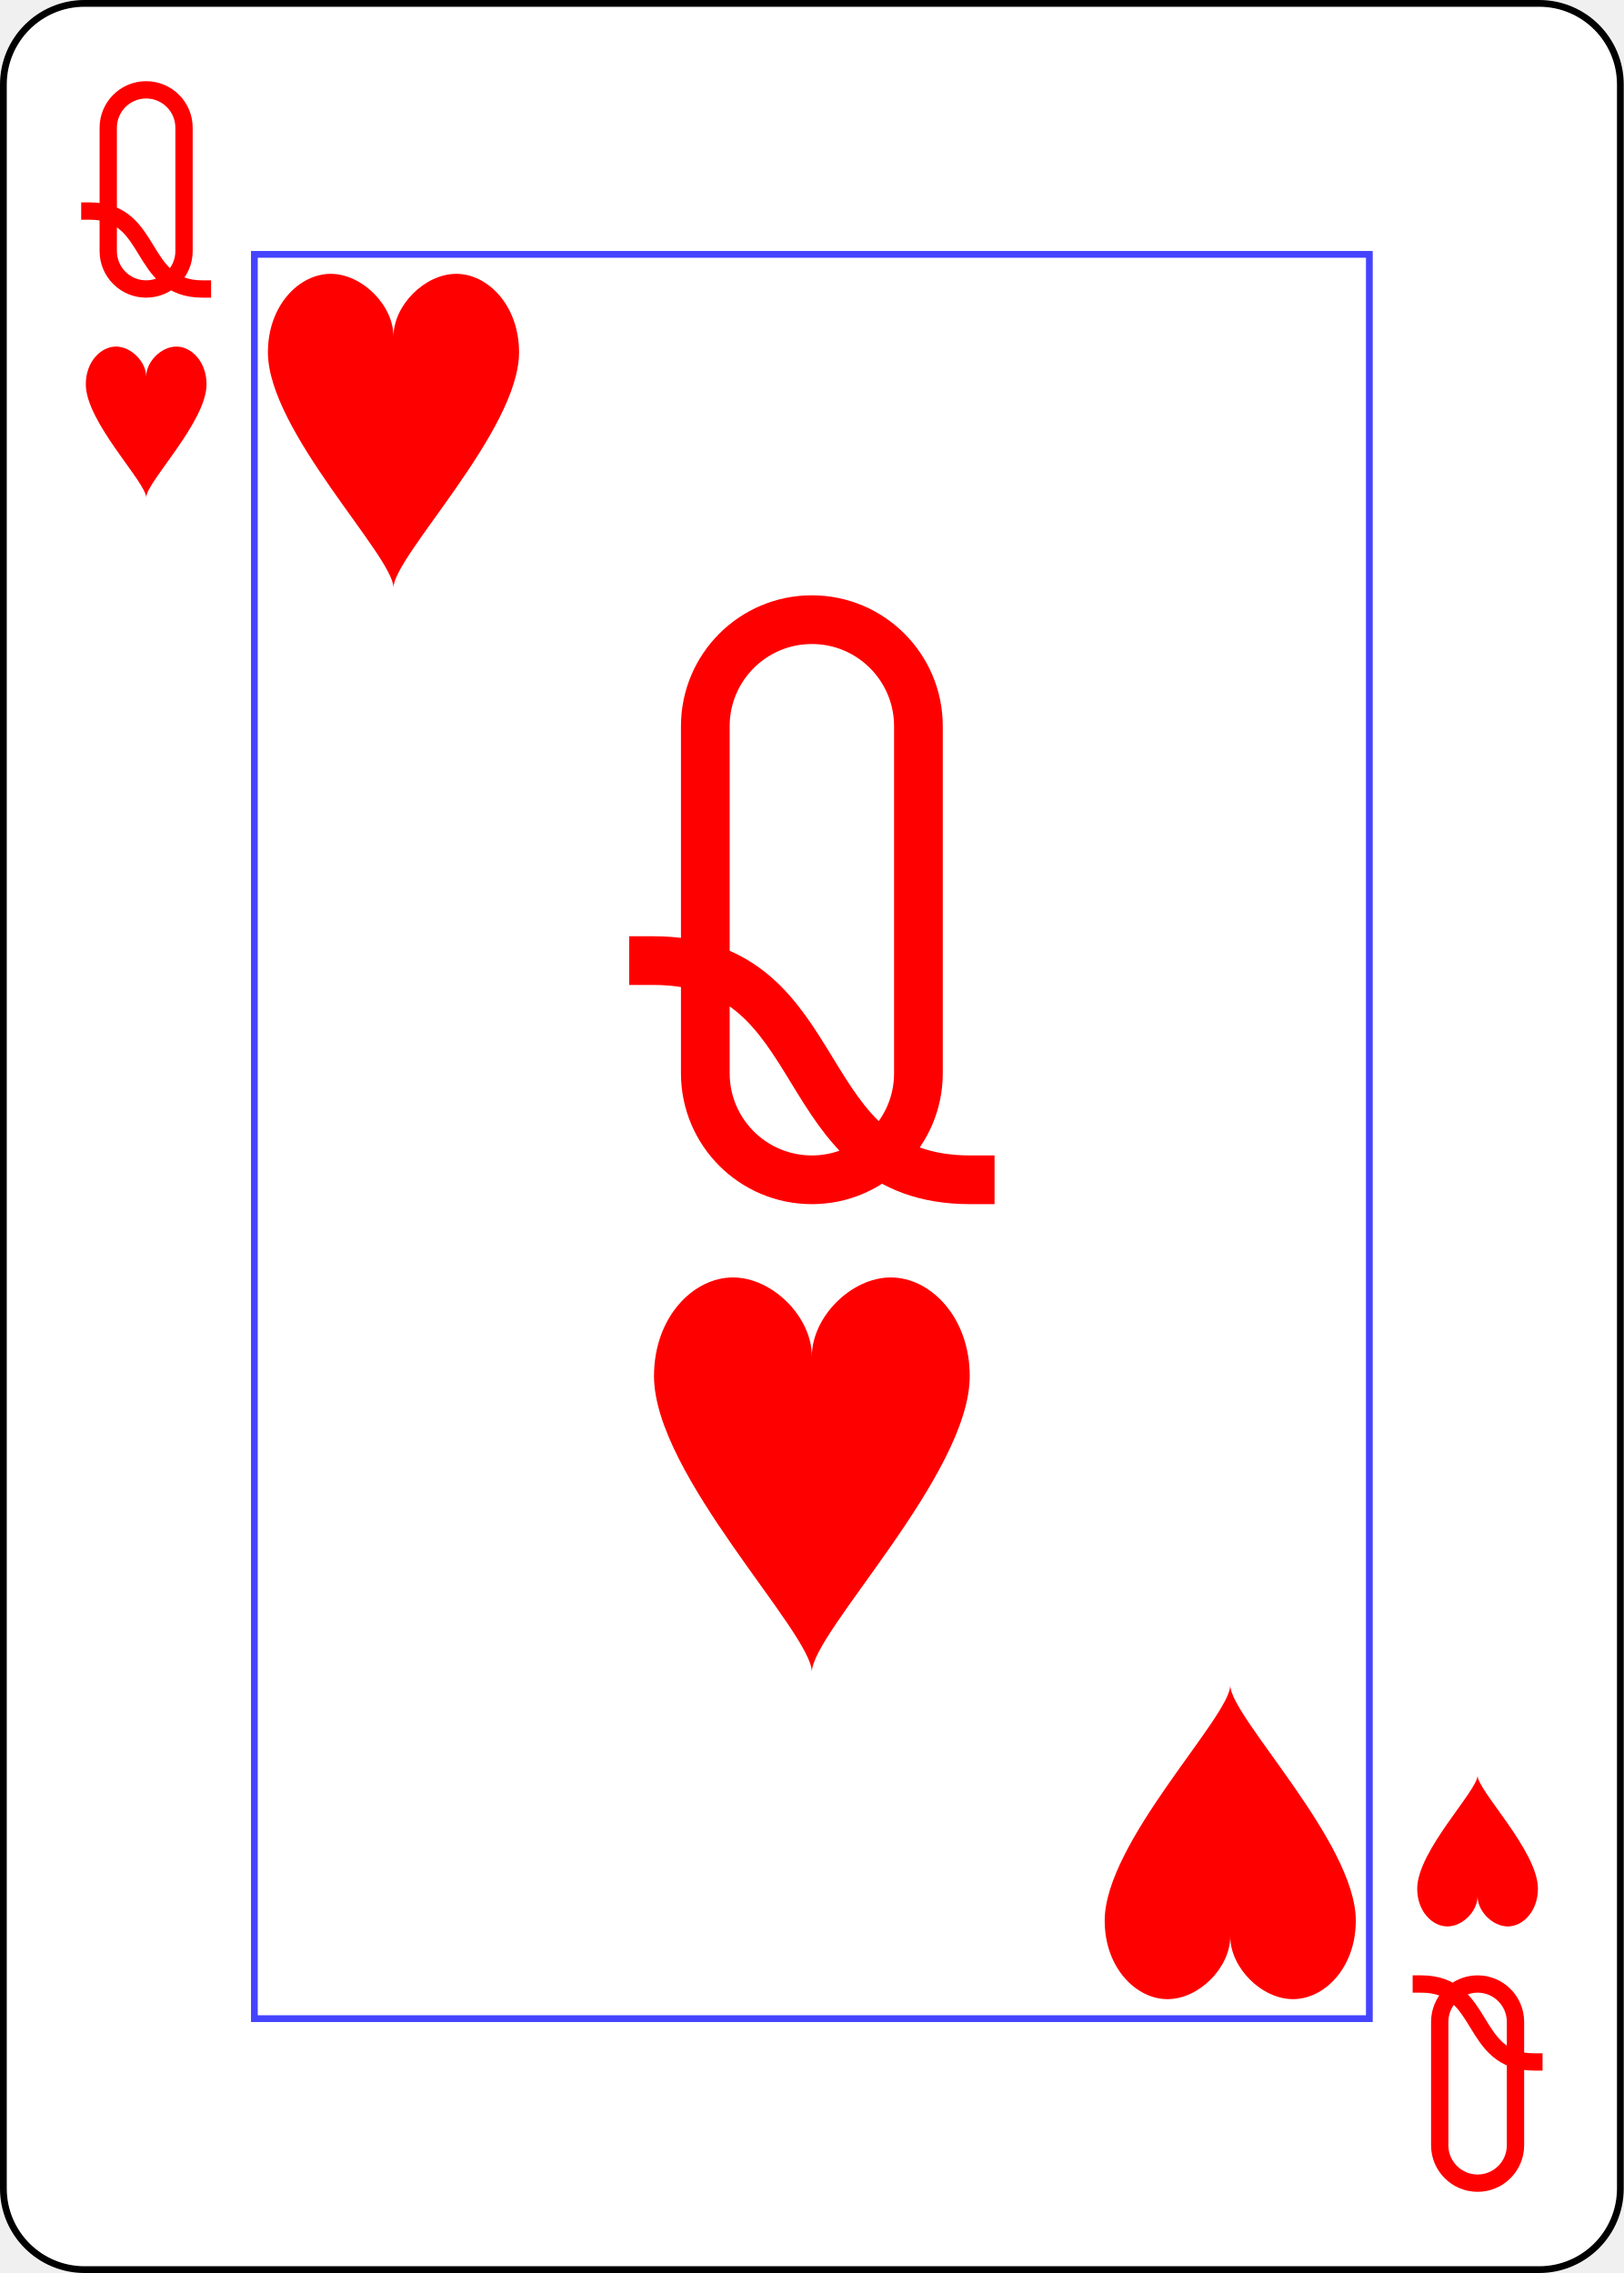
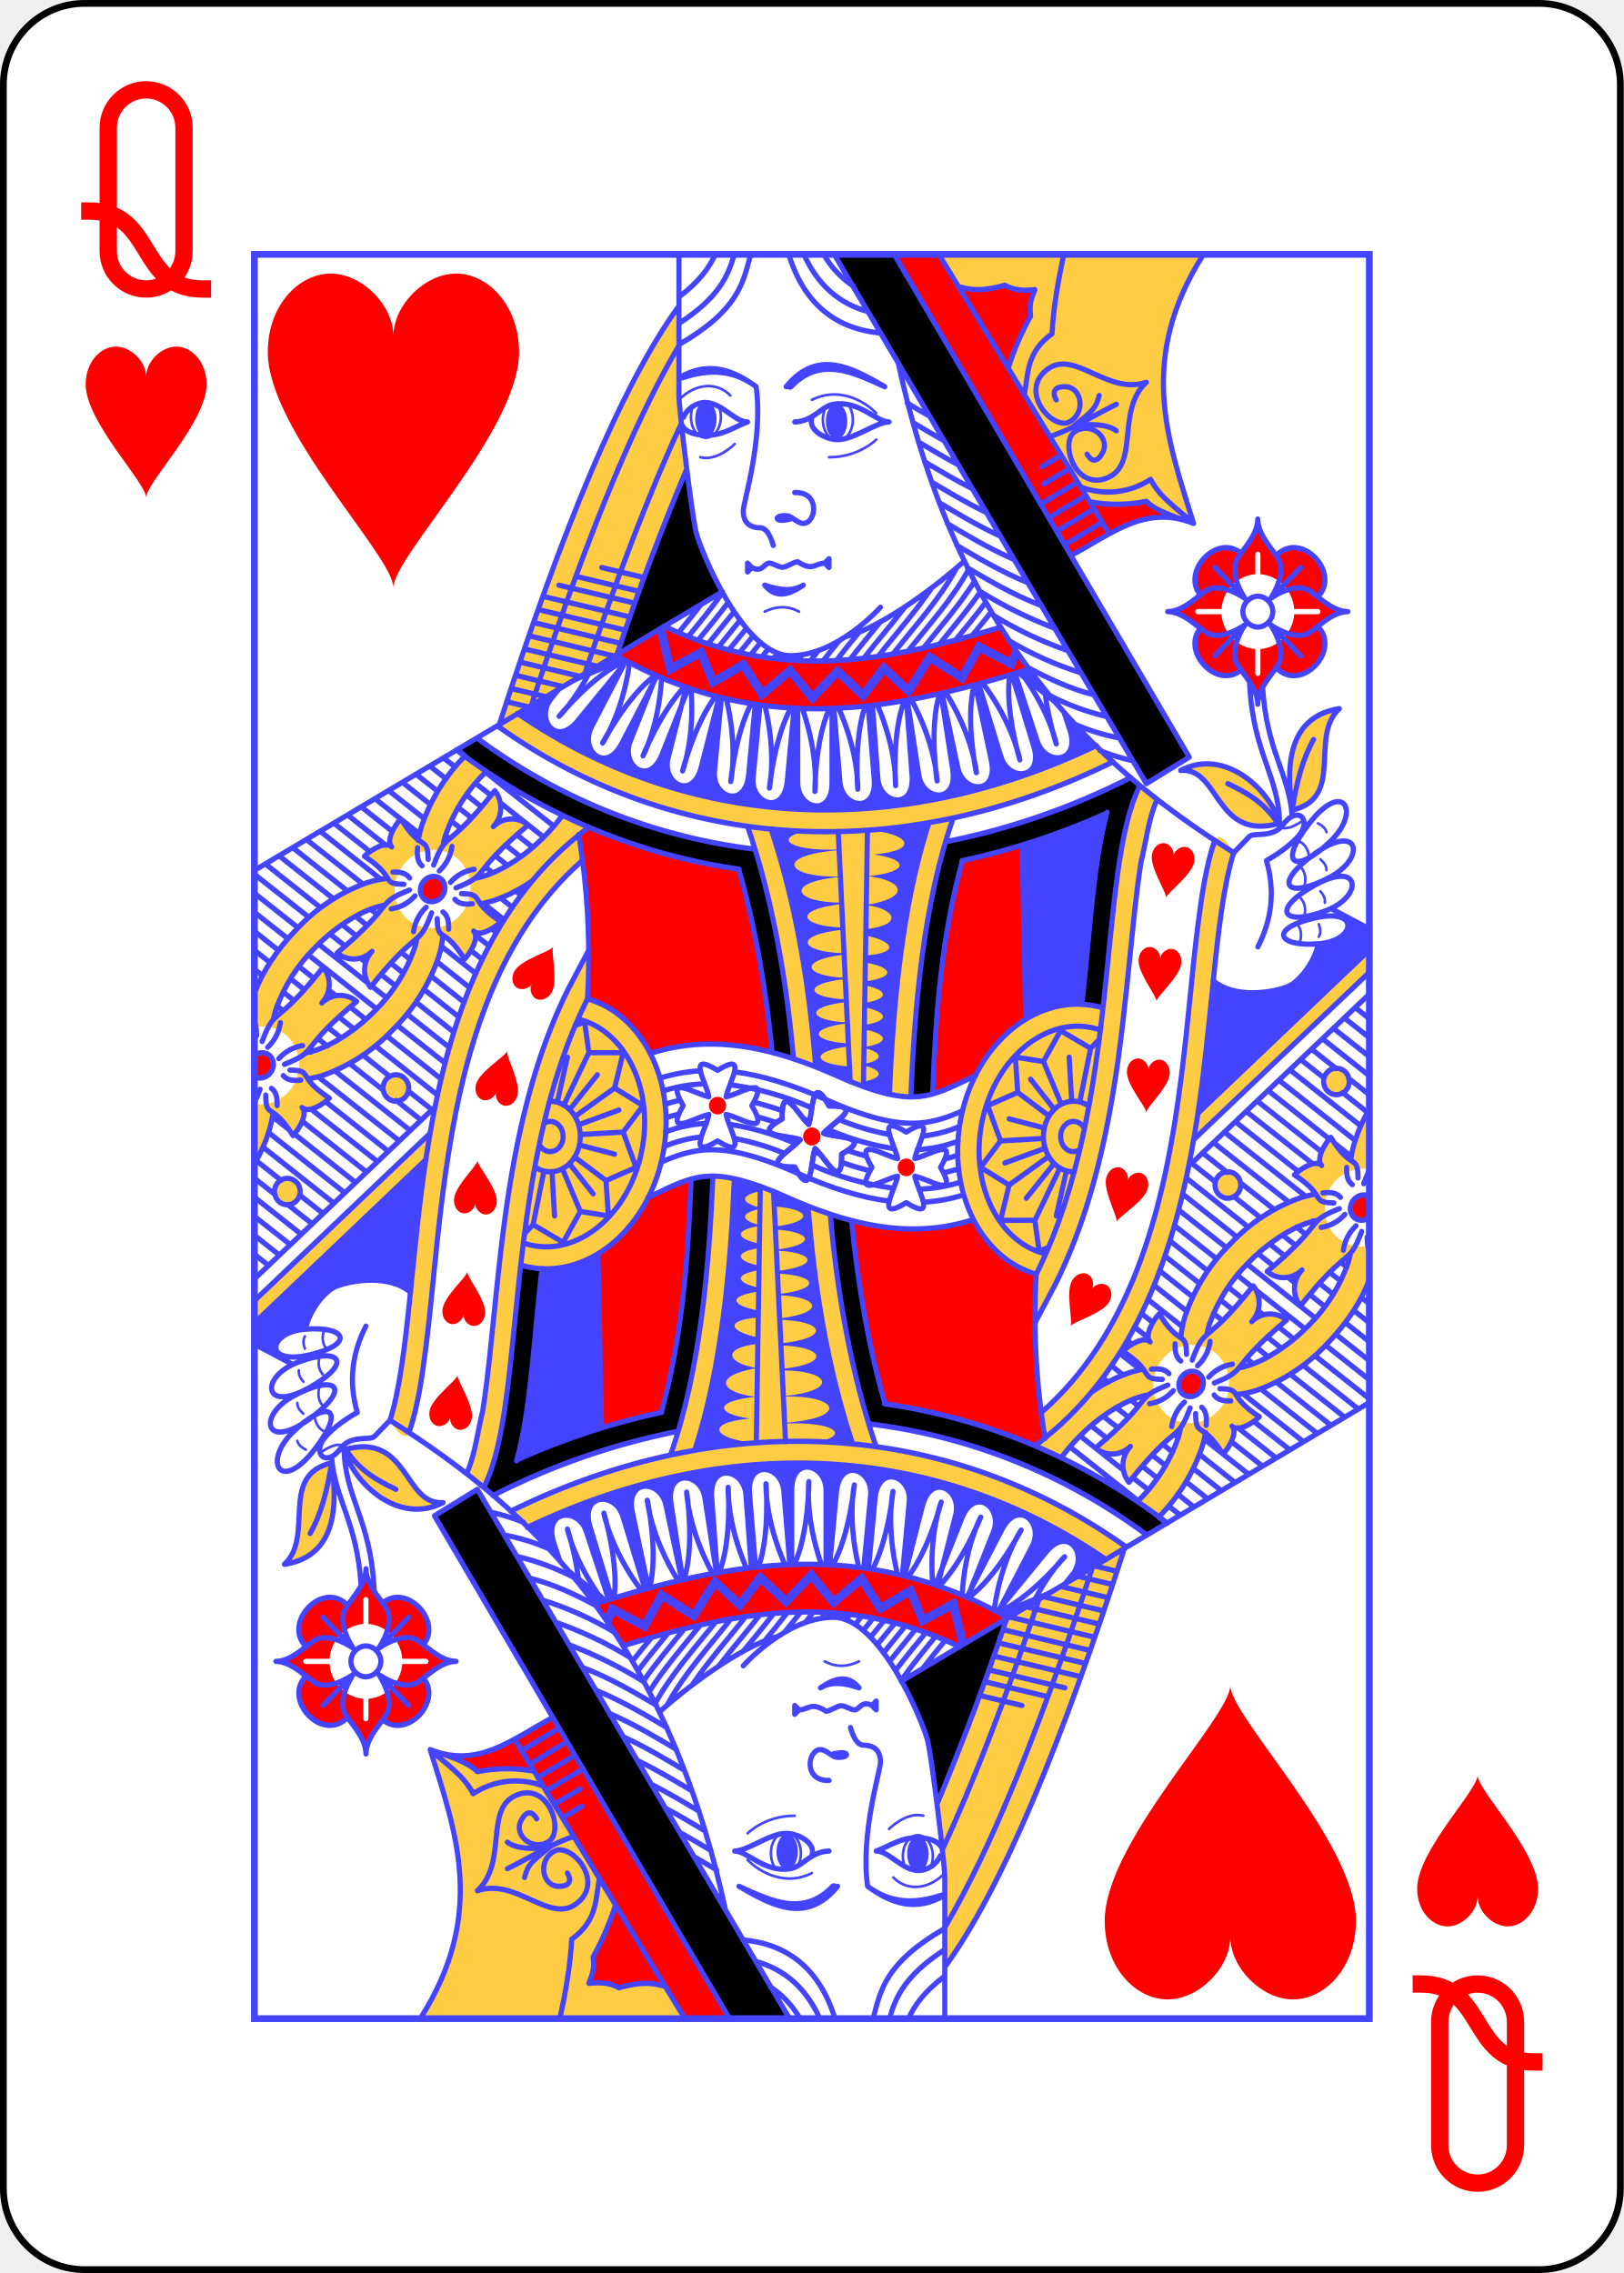
<svg xmlns="http://www.w3.org/2000/svg" xmlns:xlink="http://www.w3.org/1999/xlink" width="240" height="336" class="card" preserveAspectRatio="none" viewBox="-120 -168 240 336">
  <defs>
-     <path id="c" d="M-82.4-130.4H82.4v260.8H-82.4z" />
+     <path id="i" d="M-82.4-130.4H82.4v260.8H-82.4z" />
  </defs>
-   <symbol id="a" preserveAspectRatio="xMinYMid" viewBox="-500 -500 1000 1000">
+   <symbol id="h" preserveAspectRatio="xMinYMid" viewBox="-500 -500 1000 1000">
    <path fill="none" stroke="red" stroke-linecap="square" stroke-miterlimit="1.5" stroke-width="80" d="M-260 100c300 0 220 360 520 360M-175 0v-285a175 175 0 0 1 350 0v570a175 175 0 0 1-350 0Z" />
  </symbol>
-   <symbol id="b" preserveAspectRatio="xMinYMid" viewBox="-600 -600 1200 1200">
+   <symbol id="a" preserveAspectRatio="xMinYMid" viewBox="-600 -600 1200 1200">
    <path fill="red" d="M0-300c0-100 100-200 200-200s200 100 200 250C400 0 0 400 0 500 0 400-400 0-400-250c0-150 100-250 200-250S0-400 0-300" />
  </symbol>
+   <symbol id="b" preserveAspectRatio="none" viewBox="0 0 1300 2000">
+     <path fill="#FC4" d="m798.1 0 198 317c30.5-16.1 60.7-26.9 98.9-12-29.8-93.7-66.3-185.7 11.7-305ZM495 59c-67 89-137.2 256.3-209.2 473.6l15.6-9-18 10.9a666 666 0 0 0 291.5 113.7c29.4 82.5 45.9 177.7 53.1 263.5a545 545 0 0 1 51.5 19.5c42.5 18.4 67.7 23.5 85.8 23.8 4.5-101.7 14.7-219.6 49.4-315.8h-2.1a819 819 0 0 0 188.6-64l-19.5-18.5C751 664.3 506.4 653.8 307 520.4l116.4-67.3A2623 2623 0 0 1 504 243.9c-4.6-36.9-9-75.9-9-83.9Zm770 456c-52.3 8-64.7 51.6-55 115 62-13.8 19.4-83.2 55-115M245.5 568.7a207 207 0 0 0-50.7 79.8q-2.5 8-3.9 15.5a95 95 0 0 1-20.2-24.1c-7 7-17.6 24.7-10.6 31.8-7-7.1-24.7 3.5-31.8 10.6 19 12 23.7 19.8 27 24.9q-12 1.3-24.5 5.2A208 208 0 0 0 49.3 765c-23 23-39.8 48.2-49.3 72.6v38.6a43 43 0 0 1 39.7 11.5 44.7 44.7 0 0 1-.9 62.7A46 46 0 0 1 0 963.2v67.8q11.1-18.5 16.8-36.6 3.2-10 5-20.7c5.1 2.8 12.5 8.4 23.2 25.3 7-7.1 17.7-24.8 10.6-31.9 7 7.1 24.7-3.5 31.8-10.6a78 78 0 0 1-24.8-21.8 114 114 0 0 0 18.2-4.3 208 208 0 0 0 81.6-52.4 208 208 0 0 0 52.4-81.6 112 112 0 0 0 5-24.5c4.8 3 12.7 7.3 25.2 27 7-7 17.7-24.7 10.6-31.8 7 7.1 24.7-3.5 31.8-10.6a87 87 0 0 1-24-20.3q7.7-1.2 15.4-3.7 22.6-7.3 45.4-22.5C168.8 891.2 199.8 1192.7 158 1322.2c0 0 17.1 27.8 22.3 13.2 10-28.3 15.2-62 20-99.7 7.4-57.2 12.3-123.8 22.3-192.2 19.1-132.1 56.7-268.7 159.9-356.4l-3.8-29.2 11-8.6-30.4-13.6a220 220 0 0 1-20.1 23.1c-23 23-48.8 38.8-70.3 45.6-3.5 1-6.8 2-9.8 2 9.7-9.2 12.9-21 60.1-59.5a30.5 30.5 0 0 0-40.6 1.8 30.5 30.5 0 0 0 1.7-40.7c-39.7 48.8-51 50.6-59.9 61.5q.4-4.8 2.5-11.2a184 184 0 0 1 47.5-72.1zm866 8.8a67 67 0 0 0-31.5 7.5c46-3.6 39.7 80.6 115 60-8.1-29.8-43.3-67-83.6-67.5m-79.6 25.9c-25.5 50-30.1 144.1-42.5 250.3h-2a108 108 0 0 0-10.5-2.3c-70.3-11.5-139.2 48-154 132.8-14.1 80.1 25.1 154.1 88.8 171.6l.2-.3-2 56 24.3-44.6c54.8-107.1 71.6-230.6 83-336.7 5.8-53 10.1-101.8 16.6-141.4 5.9-22.7 8.5-47.9 17.9-69zm-822 71.8c10.7 0 21.4 4 29.8 12.4a44.7 44.7 0 0 1-.9 62.7 44.7 44.7 0 0 1-62.8 1 44.7 44.7 0 0 1 1-62.8 46 46 0 0 1 32.9-13.3M151.6 738c-7.2 8.6-16.3 22.2-55.1 53.9a30.5 30.5 0 0 0 40.7-1.8 30.5 30.5 0 0 0-1.8 40.7c31.7-39 45.3-48 54-55.1q-.9 5.3-2.7 10.9a184 184 0 0 1-45.5 70.2c-23 23-48.8 38.8-70.3 45.5q-5.1 1.8-9.9 2.2c8.4-8.8 13.9-21.4 58.2-57.6a30.5 30.5 0 0 0-40.6 1.8 30.5 30.5 0 0 0 1.7-40.7c-37.6 46.2-49.7 50.3-58.2 59.5q1-5.1 2.8-11.2a184 184 0 0 1 45.6-70.2c23-23 48.7-38.8 70.2-45.6q5.7-1.8 10.9-2.5M1300 788.5l-199 184.3-5 30 204-189ZM165 930a15 15 0 0 0-15 15 15 15 0 0 0 15 15 15 15 0 0 0 15-15 15 15 0 0 0-15-15M38.4 1047.4a15 15 0 0 0-15 15 15 15 0 0 0 15 15 15 15 0 0 0 15-15 15 15 0 0 0-15-15" />
+   </symbol>
+   <symbol id="c" preserveAspectRatio="none" viewBox="0 0 1300 2000">
+     <path fill="red" d="m746 0 206.1 341.3c15.3-7.9 29.4-16.5 44-24.3L798 0Zm129 35c-31 8.3-41.5 4.4-54 1.7l58 92c7-19.4 14.2-38.9 26-58.7-2.1-16.5 2.3-21.8 5-30-17.3 2-27.1-.8-35-5m165 245a180 180 0 0 1-66 .5l23.2 36c26.2-13.8 51.9-23.2 82.6-16.4-15.2-5.7-30.9-11.2-39.8-20.1m130 20c0 14.5-11.3 28-19.6 38.2-28.5-21.3-68.6 21-47.7 47.4-9.8 8.2-23.3 19.4-37.7 19.4 14.3 0 27.7 11 38 18.7-22.6 26 19.2 70.6 47.5 47.3 7.4 10 19.5 24 19.5 39 0-16.2 14.1-31.2 21.5-41.6 29 29.7 76.2-20.1 48.3-46.7 9.8-7.5 22.2-16.7 35.2-16.7-12.8 0-25-8.9-34.8-16.6 27.4-26.8-19.7-76.4-48.9-47.1-7.6-10.6-21.3-25.4-21.3-41.3m0 37a3 3 0 0 1 3 3v22.6a43 43 0 0 1 39.4 39.4h27.6a3 3 0 1 1 0 6h-27.6a43 43 0 0 1-39.4 39.4V475a3 3 0 1 1-6 0v-27.6a43 43 0 0 1-39.4-39.4H1100a3 3 0 1 1 0-6h27.6a43 43 0 0 1 39.4-39.4V340a3 3 0 0 1 3-3m-692.2 84.5-56.7 33c169.1 93.3 326.4 62.8 482 15.5a716 716 0 0 1-32.5-46.6l-.4-.8c-135 40-257.9 61.8-392.4-1.1m-87.2 228.1-12.5 8.1A825 825 0 0 1 388.4 844c31.3 8.7 56.6 31 73.1 61.4 15.6-4.1 31.8-7.6 49.3-9.2q9.5-.8 19.1-1 35.2-.2 73.8 9.6c-6.7-67-19.7-143.3-38.7-207.4a736 736 0 0 1-174.4-47.7m504.8 20.2-70.2 17.4c-24 84.3-30.9 172.4-34.7 263.6 13-2.4 28.4-9.2 50.6-20.2v-.6c14.3-27.1 34.6-49 58.2-63zM208.7 705a13.8 15 45 0 0-10.6 4.7 13.8 15 45 0 0-.8 20.3 13.8 15 45 0 0 20.3-.9 13.8 15 45 0 0 .9-20.3 13.8 15 45 0 0-9.8-3.8m1047 36.8 44.3 22.9v-.1zM8.7 905a13.8 15 45 0 0-8.7 3.1v24a13.8 15 45 0 0 17.6-3 13.8 15 45 0 0 .9-20.3 13.8 15 45 0 0-9.8-3.8M540 955a10 10 0 0 0-10 10 10 10 0 0 0 10 10 10 10 0 0 0 10-10 10 10 0 0 0-10-10m110 35a10 10 0 0 0-10 10 10 10 0 0 0 10 10 10 10 0 0 0 10-10 10 10 0 0 0-10-10" />
+   </symbol>
+   <symbol id="d" preserveAspectRatio="none" viewBox="0 0 1300 2000">
+     <path fill="#44F" d="M526.4 166.7a12.5 20 0 0 0-12.5 20 12.5 20 0 0 0 12.5 20.1 12.5 20 0 0 0 12.5-20 12.5 20 0 0 0-12.5-20.1m152.4 2.5a12.5 20 0 0 0-12.5 20 12.5 20 0 0 0 12.5 20.1 12.5 20 0 0 0 12.5-20 12.5 20 0 0 0-12.5-20.1M478.6 423.9l-9.7 2.5 1.2 4.8 11.6 46.2 36.5-19 14.4 33.7 35.8-20.4L591 506l33-27.2 26.4 31.5 29.8-30.6 30.5 27.6 24-31 29.2 26.3 25.2-39 37.7 23.4 20.2-35.4 38.2 19.3 6.6-15.5-6.7-10-5 11.8-37-18.8-19.9 34.6-37.2-23-24.1 37.4-28.6-25.8-24 31-29.5-26.8-28.8 29.6-25.7-30.6-32 26.4-21.7-32.9-34.2 19.6-14.2-33.4-34.9 18.1-8.4-33.8zm-57.3 30.4-114.5 66.3c199.5 133.2 444.2 143.7 674.1 36a684 684 0 0 1-77.5-86.3l-16.3 4.8 57 44.1 6.7 20c12.7 37.8-28.4 41.1-38 12.7L887 475.2l-3.9 1.1 25.5 81.3c12 38.1-29.2 40.6-38.2 12L845 488.3l31.4-10.1-35.9 9.8 18.7 85.5c8.6 39-32.6 37.9-39 8.6l-18.2-83 33.5-9.9q-17.4 4.5-35 8.4l13.7 86.2c6.2 39.5-34.9 35.9-39.5 6.2l-13.3-84 21.4-4.7q-11.3 2.3-22.5 4.2l6.5 85.2c3 39.9-37.6 33-39.9 3l-6.2-82.5-5.1.5 7 82.9c3.4 39.8-37.3 33.3-39.8 3.4l-7.1-83.4-2.2.1v84c0 40-40 30-40 0v-84.1l-4.2-.2-8 82.5c-3.8 39.8-42.7 26-39.8-3.9l8-82.3-5.5-.7-7.7 79.5c-4 39.8-42.7 26-39.8-3.9l8-83.2-2.6-.6-20.8 79c-10.1 38.8-46.3 19-38.7-10l15.7-59.9-22.7 56c-15.1 37-48.4 12.6-37-15.2l27.2-67-37.2 69.7c-18.8 35.3-49.4 7.7-35.3-18.8l37.8-70.9-53.9 64c-25.7 30.6-49.9-2.8-30.6-25.7l8.6-10.2 77.6-31.2.5-1 1 .4.3.2zM993.8 633q-49.5 22-98.8 36.9l4.7 196.8a119 119 0 0 1 65-16.7l1.2-10c9-79.8 12.5-152.1 28-207m-207.2 11.2q-35.6 6-71.6 8.6c47.2 3.2 63.2 22.5 7 27.5 38.8 5 44.2 19.5-7 24.7 40 4 53.5 23.4-1.5 32.6 34.8 4.9 43.1 22.5-.6 27.4v7.2c32 6.5 40.4 19.5-.5 22.6l-.1 8c30.5 5.1 37.4 16.4-.4 21.4v4.5c25.3 5.1 30.4 14.8-.4 19.8l-.1 5.1c25.8 5.1 31.2 15-.4 20v5c26.3 5 31.8 15-.4 20.1v.8c21 5 24.9 13.5-.4 18.4v1.5c21.5 5.1 25.4 13.6-.4 18.6v5.3q17.6 6.1 30.7 8.8c4-97.4 14-212.7 46.1-308m-184.5 7.1c30 86.9 45.4 181.1 52 269.6q12.2 4.6 25.4 10.4l15 6.4-.9-17c-41-2.6-48-16.7-1-22.7l-.2-3.4c-42-2.4-49.3-16.9-1.1-22.8v-1c-44.1-2-52-17.2-1.2-23.1l-.2-3c-45-2-53-17.3-1.1-23.2v-1.3c-47.5-1.8-56.3-19.8-1.3-26.3l-.1-1.6c-51.2-1.1-61-20.5-1.3-26.7l-.1-2.4c-50-1.4-59.5-20.3-1.3-26.6l-.1-1.6c-56.1-.1-67.6-23-1.5-29.3v-.4c-63.9 1.8-77.9-24.1-1.4-29.8v-.8c-56.5 2.4-77.7-12.6-39.3-20.7q-20.3-.7-40.3-2.7m653.6 90.5 44.3 22.8zm18.6 9.7-2.2-1.2-2.9 2.4c14 7.3 1.9 26.5-28 28.9q-1 0-1.5.2c-2.9 19.4-21 42.8-34.7 48.2-18.5 7.3-62.3 13.9-86.9-7-4.8 46-9.7 97-17.4 149.5L1300 788.2v-23.3q-12.7-6.9-25.7-13.4" />
+   </symbol>
+   <symbol id="e" preserveAspectRatio="none" viewBox="0 0 1300 2000">
+     <path d="m676 0 364 600 50-30L746 0ZM504.2 244c-26.8 60.5-54 131-80.9 209.2l122.2-71A341 341 0 0 1 515 315a1026 1026 0 0 1-10.9-71M259.5 548.3l-24 13.5A723 723 0 0 0 565 697.3c19 64 32 140.4 38.5 207.4q11.6 3 24.6 7a1132 1132 0 0 0-44.4-237.5 690 690 0 0 1-324.2-125.9m762.3 44.7A822 822 0 0 1 806 665.4c-27.7 90.5-36.6 196.9-41 289.7q5 0 10-.4c5-.5 10-1.4 15.5-4 3.8-91.1 10.8-179.2 34.7-263.5A822 822 0 0 0 993.8 633c-15.4 54.9-19 127.2-28 207q-.4 5-1.5 10 6 .4 12.6 1.4l11.5 2c13.4-106.2 18-200.1 43.5-250z" />
+   </symbol>
+   <symbol id="f" preserveAspectRatio="none" viewBox="0 0 1300 2000">
+     <path fill="none" stroke="#44F" stroke-linecap="round" stroke-linejoin="round" stroke-width="6" d="M545.8 382.4 0 698.4M210 967 0 1161.5m911.9-6c99.4-194.1 70.8-455.5 120-552.1M388.5 843.9c63.5 17.8 102.7 91.8 88.7 171.9-14.9 84.8-83.8 144.3-154 132.8q-5.4-.9-10.5-2.2m597.3 65.2 24.2-44.7c54.8-107.1 71.6-230.6 83-336.7 5.8-53 10.1-101.8 16.6-141.4 5.9-22.7 8.5-47.9 17.9-69m67.8 45.3c-10 28.2-15 61.7-19.9 99.2-7.3 57.2-12.2 123.8-22.2 192.2-19.1 132.1-56.7 268.7-159.9 356.4M378.1 657.7A822 822 0 0 1 388.4 844M158 1322.2c46.1-143 3.6-495.2 220.7-664.3l11-8.6m866 92.5 44.4 22.9M750.7 123c68.4 306.5 222 452.1 391 555.1M283.4 534.6c211 146.2 474 157.4 717.8 40.6m-741.7-26.9a691 691 0 0 0 324.3 126m222-8.4a842 842 0 0 0 216-72.9m-40-36.2c-230.8 107.5-475.5 97-675-36.5M1101 972.8l199-184.3M895.2 670l4.2 196.8M825 687.4a859 859 0 0 0 168.4-53.7m-758-72A717 717 0 0 0 565.2 697m429-64.6c-15.8 55.6-19.4 128-28.3 207.8l-1.2 9.9M714.8 652.8l-4.7 290.8M680.7 654l14 284m120-298.7c-34.7 96.2-45 214-49.3 315.8M575 648.3c29.4 82.4 45.9 177.7 53.6 263.7m162.3 37.6c3.5-90 10.5-178 34.7-262.5m-39-43c-32 95.3-42 210.6-46.2 308m-86-31.1c-6.8-88.6-22.2-182.8-52-269.7m-37.5 46.5c19.2 63.6 32.2 140 38.8 206.9M676 0l364 600 50-30L746 0m206.3 341.3c48.6-25.4 87.1-58 142.7-36.3-29.7-93.6-66.3-185.7 11.6-305m-110 316.6L798 0m190.4 303.8-43.7 25.5m34.4-41L936 313.7m33.5-40.4-43.1 25.2m33.4-40.4-43.3 25.3m34-40.6-30.3 17.6m20.5-32.8-22.5 13.1M1040 145c-45 15-83.6-37.4-115-15-35 25 5.6 69.7 25 60 20-10 15-40-5-40s-10 15-10 15m105-20c-35.2 31.8-8.6 91.2-43.6 107.5-39 18-57.9-39.3-40-51.4 18.6-12.4 42.3 6.7 32.4 24-9.8 17.5-18 1.4-18 1.4m-43.4-20c26.7-8.2 51.7-24.3 77.6-36.5m-50 25c22.6-17.7 26-20.2 30-35m-30 35c17.8-3.5 40-2.7 50 5m-41.8 63.6a92 92 0 0 0 81.8-8.6c10.2 20.3 32 34 50 50m-121-24.5a180 180 0 0 0 66-.5c9 8.9 24.6 14.4 40 20M821 36.7c12.5 2.7 23 6.6 54-1.7 7.9 4.2 17.7 7 35 5-2.7 8.2-7.1 13.5-5 30a325 325 0 0 0-26 58.7m18.7 30.7c4.7-23.8 2-48.2 32.3-69.4 1.6-29.3 7-59.5 13.8-90M421.1 454.3c169.1 93.5 326.4 63 482.2 15.8m-33-47.5c-135 40-258 61.8-392.7-1.2m664.2 257L1160 660c5-5 27.8 2.1 39.4-13.5 16.8-22.6 34.8-5.7 17.5 13.3-14.3 15.7-36.9 27.4-36.9 27.4 10.5 34.9 6 67.3-10 97.8m60-140c40-50 60.5-13.6 25 20-39.9 37.7-63.6 28.3-25-20m5.5 35c52.2-37.1 61.9 3.5 18.6 26-48.7 25.4-69 9.9-18.6-26m.2 35.4c54.3-29.7 58.2 11.9 14.3 28.4-49.4 18.6-66.7.4-14.3-28.4m-.4 37.1c55-12.6 48.8 25.7 6 29-48.2 4-59.2-16.8-6-29m4.9 29.4c-3.4 19.3-21.5 42.7-35.2 48.1-18.5 7.3-62.3 13.9-87-6.6M586.6 977.7q10.5 2.8 21.7 6.4m-128.5-5.3q7.6-2.5 15.4-4.3m346-44c-31 15.4-48.7 22.6-66.2 24.2-18.4 1.7-44.4-1.3-95.5-23.4-56.2-24.4-104.6-36.5-149.6-36.1a234 234 0 0 0-68 10.5m34.7 53.1q-9.2 2-18 4.6m136.7 7.3q-17.3-5.9-33-9.5m65 21.5-7.3-2.9m106 34a309 309 0 0 1-77.5-22m152 13.5a162 162 0 0 1-47.5 9.6m-248.5-74.6a190 190 0 0 0-48 8m173.3 19.3a351 351 0 0 0-94.7-26.2M740 997.7a296 296 0 0 1-58-16.8m140.1 7.8a155 155 0 0 1-43 10.8m-259-74a203 203 0 0 0-46.8 8.2M825.5 971c-17.4 7.5-32.1 12-47.7 13.5-24.9 2.2-56.5-2.6-110.2-25.8-41-17.7-76-28.1-108-32m362.8 206.7q-2-.9-4.1-1.5c-48.8-13.6-83-73.8-70.9-143.5 13-73.8 71.3-121.3 125.4-112.4q4.1.6 8 1.7 3 .7 5.6 1M955 1040c-19.3 0-35-18-35-40s15.7-40 35-40q10 0 18 5.7m-10.5 49.1a14 14 0 0 1-7.5 2.3c-8.3 0-15-7.6-15-17.1s6.7-17.1 15-17.1c5.3 0 9.9 3 12.6 7.7m-26.8-27.2L920 915l-32.7-5 2.7 40-35 15 15 40-23.2 30 33.2 20-10 40h40l5 35m5-215 20-35 35 20-12.6 60.7M975 900l10.3-10.3M910 1095l29.3-59.5M880 1055l46.2-32.4M870 1005l50.1-2.8M890 950l36.3 26.5M905 935l27.7 34.2M950 910l2.9 49.5M880 980l41.2 10.4M875 1030l46.9-16.7M900 1070l32.5-39.5M915 1130l11.1-4.4m8.9-35.6 11.8-51M217.6 729.2a13.8 15 45 0 1-20.3 1 13.8 15 45 0 1 .8-20.4 13.8 15 45 0 1 20.4-.9 13.8 15 45 0 1-1 20.3m2.3 16.3c4.3 3 7.2 8.2 6.7 19.5m7.2-33.9c3.4 4 9 6.4 20.5 5.1M181 707c-3-4.2-8.2-7.2-19.5-6.7m34-7.2c-4-3.3-6.5-9-5.2-20.5m10 67.5a46 46 0 0 0-14.7 27.7m1.7-40.6a46 46 0 0 1-27.7 14.7m69-30a46 46 0 0 1 27.7-14.8m-40.7 1.8a46 46 0 0 0 14.8-27.7M213.2 753c.4 28 7 7 31.8 46 7-7.1 17.7-24.8 10.6-31.9 7 7.1 24.7-3.5 31.8-10.6-38.9-24.7-18-31.3-46-31.8m-67.1-10.6c-28-.5-7-7-46-31.8 7-7 24.8-17.7 31.8-10.6-7-7.1 3.6-24.8 10.6-31.8 24.8 38.8 31.4 18 31.9 46m4 60.6c-15.7 41.1-14 14.2-71.2 84.3a30.5 30.5 0 0 1 1.8-40.7 30.5 30.5 0 0 1-40.7 1.8c70.1-57.2 43.2-55.5 84.3-71.3m54.2-2.4c41-15.8 14.1-14.1 84.2-71.3a30.5 30.5 0 0 0-40.6 1.8 30.5 30.5 0 0 0 1.7-40.7c-57.1 70.2-55.4 43.2-71.3 84.3M0 908.1a13.8 15 45 0 1 18.5.7 13.8 15 45 0 1-1 20.3 13.8 15 45 0 1-17.5 3m19.8 13.3c4.3 3 7.2 8.2 6.7 19.5m7.2-33.9c3.4 4 9 6.4 20.5 5.1m-54 4-.2.1m28.5-28.5A46 46 0 0 1 56.2 897m-40.7 1.8A46 46 0 0 0 30.3 871m-17.1 82c.4 28 7 7 31.8 46 7-7.1 17.7-24.8 10.6-31.9 7 7.1 24.7-3.5 31.8-10.6-38.9-24.7-18-31.3-46-31.8M0 870.7c1.7 2.4 2.4 6.4 2.6 15.1m4 60.7a155 155 0 0 1-6.5 15.2M35 918.2c41-15.8 14.1-14.1 84.2-71.3a30.5 30.5 0 0 0-40.6 1.8 30.5 30.5 0 0 0 1.7-40.7C23.2 878.2 25 851.2 9 892.3m13-24.7q1-5.3 3-11.3a184 184 0 0 1 45.5-70.2c23-23 48.7-38.8 70.2-45.6q5.7-1.7 10.7-2.7m38 38.1q-.9 5-2.7 10.7a184 184 0 0 1-45.5 70.2c-23 23-48.8 38.8-70.3 45.6q-5.1 1.6-9.8 2.5m1.7 29.8q9-1.5 18-4.3a208 208 0 0 0 81.6-52.4 208 208 0 0 0 52.4-81.6q4-12.2 5-24.3m-64.3-64.7q-12.2 1-24.6 5A208 208 0 0 0 49.3 765c-23 23-39.9 48.2-49.3 72.7m263.4-101.3q7.7-1.5 15.4-3.8a179 179 0 0 0 45.6-22.7m-79-141.1a207 207 0 0 0-50.6 79.8q-2.5 8-3.9 15.8M220 670q.9-5.4 3-11.7a184 184 0 0 1 47.4-72.1m89 49.5a220 220 0 0 1-20.2 23.1c-23 23-48.8 38.8-70.3 45.6q-5.2 1.6-10 2.6M.2 1030.8q11-18.4 16.7-36.4 3.3-10.1 4.6-20.2m31.5 92.3 27.2 20.9m-78-60 29 22.3m7.5 27.3 28.8 22.1M0 1047.3l24.3 18.7M0 1068.8l54.6 42M0 1090.5l42 32.2M0 1112l29.2 22.5m-29.2-1 15 11.6m1.5-149.6 89 68.4M10 1012l82.8 63.7M74.4 932.3 169 1005m-85.8-44.4 73 56.2m-90-47.7 77.4 59.4M56 982.8l74.8 57.5M47 997.4l71 54.7m-97-74.8 19.7 15.2M178 861.2l49.3 37.9m-91-70 17.7 13.6m-78.7-60.5 56.4 43.3M0 724.2l50.7 39m116 110.8 55.7 42.8M62.9 794.1l79.7 61.3M0 745.8l38.8 29.8m115.4 110.3 63.6 49m-106-81.6 18.1 14m-43.3-33.4 8.3 6.4m-43-33 17.7 13.6M0 767.3 28 789m113 108.2 72.6 55.9m-115-88.5L116 878m-74-57 16.4 12.7M0 788.8l18.2 14m161.2 145.6 27.7 21.3m-80.4-61.9L158 932m-72-55.5q7.6 6 15.3 11.8m-67.8-52.1 12.8 9.8M0 810.4l9.2 7m156.3 141.8 29 22.3m-83.2-64 37.3 28.7M74.1 889l10.9 8.4M26.3 852l7.1 5.5m60.2 67.9 88.1 67.7M63 902l3 2.3m151.9-120 40.3 31m-197.5-152 66 50.7m86.6 88.2 37.8 29.2m-67-51.6 3.9 3m-52.6-40.5 8 6.1m-98.6-75.8 63.7 49m97.7 96.7 38.4 29.6M171 791.2l10.8 8.2m-63.6-48.9 13.3 10.3m-102.7-79 63.5 48.8m105.4 102.6 40.7 31.3m-79.4-61 14.5 11.1m-71.3-54.9 16.8 13M12.8 691l64.3 49.5m111.4 107.2 44 34m-84.8-65.4 16.7 12.8m-40.7-31.3 6.1 4.8M88 770.4l18 13.8M0 702.7l63.5 48.8m213 13 5.7 4.5M108.7 635.5l44.5 34.3m105.3 102.5 15.3 11.7M92.7 644.8l42 32.2m117.8 112.2 13.3 10.2M76.8 654l70.5 54.3m133.2-26.8 14.7 11.3m-65.8-50.6 11.4 8.8m-68.2-52.5 32.5 25m99.5 98 6.3 5m-41.6-32 8.6 6.6m-55.3-42.5 5 3.7m-71-54.5 41.5 31.9m89.4 90.3 13.4 10.3M140.6 617l51.9 39.9m74.3 78.7 24.5 18.8M124.6 626.3l36.2 27.8m125.8-32.5 50.6 39m-79.3-61 18 13.7m-55.4-42.5L234 581m71.8 76.8 18.8 14.5m-77.4-59.6 17.6 13.6M204.5 580l19 14.6m69.3 74.9 17.5 13.4m-72.8-56 15.7 12m-64.7-49.6 25.2 19.3m56.1-21.4 79.3 61m-112.6-86.7 8.9 6.9m388.1-53.8v84.3c0 30 40 40 40 0v-84.3m-34.6.2c19.6 54.5 14.6 94 14.6 94m17-94c-17 35.9-17 94-17 94m22.2-94.3 7 83.6c2.6 29.9 43.3 36.4 40-3.4l-7.1-83m-34.4 2.6c24 52.4 22.3 92 22.3 92m8.7-94.3c-13.5 37.2-8.7 94.3-8.7 94.3m17.1-95.2 6.3 82.7c2.3 30 43 36.9 39.9-3l-6.5-85.3m-34 5.1c23.2 52.4 21.3 91.7 21.3 91.7m10.3-96.5c-14.8 37-10.3 96.5-10.3 96.5m13.8-96.1 13.3 84c4.6 29.6 45.7 33.2 39.5-6.3l-13.7-86.4m-34.2 7.9c28.4 51.2 29.7 91.5 29.7 91.5m3.1-99.2c-12.8 38-3.1 99.2-3.1 99.2m6-97.8 18.2 83c6.4 29.4 47.6 30.6 39-8.5L840.5 488m-33.6 10c31.3 49.4 35 89.6 35 89.6m-2.6-99.6c-10.8 38.7 2.5 99.6 2.5 99.6m3.2-99.3 25.4 81.1c9 28.7 50.2 26.2 38.2-12L883.1 476m-33.3 10.8c35.5 46.5 42.7 86.2 42.7 86.2m-11.8-96.4c-6 39.4 11.8 96.4 11.8 96.4m.6-99.9C927.3 517.5 935 555 935 555m-48.1-80 26 77c9.5 28.3 50.6 25 37.9-12.9l-6.8-19.9m-22.6-25.9A334 334 0 0 0 935 555m-345.5-44.2-8 82.3c-2.9 29.9 36 43.7 39.8 3.9l8-82.7m-34-2.7c13.7 55.3 5.2 93.4 5.2 93.4m25.2-91c-19.7 34.3-25.2 91-25.2 91m-56-102.5-8 83.2c-3 29.9 35.9 43.7 39.8 3.9L584 510m-33.8-6.2c13.8 55.5 5.2 93.8 5.2 93.8m23.9-88.4c-18.6 34.5-23.9 88.4-23.9 88.4m-52-106.9-21 80.1c-7.6 29 28.6 48.9 38.7 10.2l20.8-79.2m-32.8-9.2c4.6 56.7-9.9 93-9.9 93m38.7-84.8c-24.5 30.8-38.7 84.8-38.7 84.8m-30.6-108.1-30.3 74.3c-11.3 27.8 22 52.2 37 15.1l30.7-75.3M474.8 480c-3.2 55.4-21.7 88.5-21.7 88.5m48.8-78.5c-28 27.5-48.8 78.5-48.8 78.5m-20-107.9-40 75c-14.1 26.5 16.5 54.1 35.3 18.8l41-76.7M437.5 463c-8.2 58-31.5 90.8-31.5 90.8m61.8-76.8C435 499.8 406 553.9 406 553.9m-51-61-8.6 10.2c-19.3 23 4.9 56.3 30.6 25.7l57-67.7m-42.5 11c-17.7 34.3-36.2 51.5-36.2 51.5m78-63c-37.4 14.8-78 63-78 63m-69.5 8.7c72-217 142-384.2 209-473.5M323 511c58.6-174.4 116-315.1 171.4-406.6M385 475.9c38.3-111.1 76-207.3 112.9-284.3m-75 261.6A2990 2990 0 0 1 504 243.5M294.4 507.2l25.7 5.9m-20.6-20.9 40.5 9.3m-35.4-24.3L360 490m-50.3-27.8 70.2 16.2m-65-31.1 85 19.6m-79.6-34.5 99.5 23m-94.1-38L427.2 441m-96.1-38.3L432.6 426m-96-38.3L437.8 411M355 375l88.6 20.4M375 365l73.5 17M405 355l49.4 11.4M495 0v160c0 15 15 135 20 155s55 140 110 140 105-55 105-55m88.7-44.6c-18.7 34.5-48.7 66-74.2 97.6m14.5-53.8c-15.6 19.9-32.9 39.1-48.3 58.4m78.9-79.4c-18.5 26.8-41.9 52-62.2 77.4m-22.2-27.4q-13.8 16-26.5 32m11-27c43.8-10.8 110.2-61 137.7-85.2m5.3 9.2c-18.1 32.6-46 62.6-70.6 92.5m77.6-79.2c-16.9 26.2-39.2 51-59.6 75.6m66.2-63.3c-14.4 20.3-31.6 39.8-47.7 59.2m54.3-47.8c-11.2 14.6-23.5 28.9-35.4 43m41.8-32q-11 13.5-22.3 26.7m-107.2-15.2c-12 14.3-24.2 28.4-35.3 42.6m-36.7-10.4-9.6 12m34-23.2a881 881 0 0 0-19 23m-53-8.5-4.8 5.9m17.6-3.2-3.7 4.5m19.6-5.7-5.3 6.6m-51.9-28-15.9 19m24.4-11.3q-6 7-11.6 14.1m21-7.4-7.7 9.5M559.4 405q-15.2 18.4-30.5 36.6m37.6-27L541 445.2m32.9-21.3L553 448.5m-32.7-51q-12.5 15.8-25.8 31.3m51.3-45.4c-12.2 17.1-26.3 33.6-40.1 50m46.9-38.9c-11.3 14.6-23.5 28.9-35.4 43m434.5-96.4h1M819 329.9c20.9 12 50.8 29.6 82.5 42.2M808 305.2c19.4 11.2 47.3 27.8 77.6 40.6m-87.2-64.4c17.8 10.3 43.3 25.5 71.3 38m-80.1-61.3c16.2 9.3 38.7 22.7 63.7 34.5m-71.8-57.4c14.5 8.2 33.8 19.7 55.4 30.4m-62.7-53c12.5 7.2 28.5 16.7 46.4 25.9m-53-48c10.1 5.9 22.4 13.1 36.1 20.4M761 168.5q11.6 6.8 26.1 14.9m44.1 171.8c22.3 12.8 53.5 30.9 86.2 42.9m-72.2-16.6a508 508 0 0 0 87.8 42.3m-71.4-14.6a449 449 0 0 0 86.8 40m-68.8-11.5a396 396 0 0 0 84 36.6m-62.5-6.4c23.6 12.5 50.8 25 77.6 31.3m-51.8.7a289 289 0 0 0 66.8 24m-37.7 8.5a239 239 0 0 0 52.5 15.8m-22.3 14.5q19 7.4 38 11.3m202.5-143.6c10-3.7 28.2-25.4 48.2-25.4-20 0-38.3-21.7-48.2-25.4-11-4.1-26.8.4-41.8 10.4 10-15 14.5-30.9 10.4-41.8-3.7-10-25.4-28.2-25.4-48.2 0 20-21.7 38.3-25.4 48.2-4.1 11 .4 26.8 10.4 41.8-15-10-30.9-14.5-41.8-10.4-10 3.7-28.2 25.4-48.2 25.4 20 0 38.3 21.7 48.2 25.4 11 4.1 26.8-.4 41.8-10.4-10 15-14.5 30.9-10.4 41.8 3.7 10 25.4 28.2 25.4 48.2 0-20 21.7-38.3 25.4-48.2 4.1-11-.4-26.8-10.4-41.8 15 10 30.9 14.5 41.8 10.4m-124.5-45.3c-20.5-26 19.6-68.2 47.6-46.8m90 49.9c27.7-26.6-19.4-76.2-48.4-46.7m-88.2 82.2c-23 26 19 70.6 47.4 47.4m89.1-49.4c28 26.6-19.3 76.4-48.4 46.8M1155 390l-35-35m65 35 35-35m-65 65-35 35m65-35 35 35m-59.6 31.4c3.8 80.8 35.1 104.7 35 162m-19.8-157.7c4.3 71.5 30.5 97.5 34.3 145.3m-14.9 9c-10.2-37.4-63-86.3-115-60 46-3.6 39.7 80.6 115 60m.4 3.1c-17.5-27.4-38.9-38-60.4-48.1m75 30c-9.7-63.4 2.7-107 55-115-35.6 31.8 7 101.2-55 115m0 0c5-32 12.8-59.3 25-80M623 0c18.2 57 55.4 84.5 107.5 89.3M640.7 0c16.1 35 41.5 56 74.7 64.9M663.9.4q14 22.6 34.4 35.5m-203 66.2C564.8 63 570 31.8 578.6 0M495 78.3c46.2-29 57.5-53.9 64.5-78.3M495 48.3c23.5-17.2 35.3-33 42.4-48.3M605 330s-5-20-15-20-20-4-20-19c0-10 23.7-81.5 15-141-27.2-19.3-56-29.6-90-10 1.7-.4 3.5.2 5.1-.4 29.9-9.6 58.2-9.2 84.9 10.4m35 0c36-42.8 75.4-22.4 115 0-37.6-16.5-75-35-109.5.2-1.1 1.2-4.2-1.4-5.5-.2m10 120c30.4-1 25 35 10 35-6.6 0-13.4-8.2-18.7-8.6C605 295 605 305 625 300m-50 50v10l5-5zm95-5v10l-5-5zm-90 10c12 6.3 14.5-4.8 20-5 5 0 10.7 4.7 15.7 4.7s12.8-6.2 17.8-6.2c17.8 11 19.3 2 31.5 1.5m-70 25c13 15.6 28.6 10.9 45 0-13.5 8-29 5.2-45 0m-95-190a29 29 0 0 1 25.4-17.1C544.9 168 560 190 575 190m-77.2 1.6c3.3 9.6 14.7 13 27.2 13.4 21.5 1 35-10 50-15m55 0c22-.8 30.6-17.6 45-20 30-5 50 20 65 20m-90-5c-5 15 17 25 30 25 19.2.1 45-20 60-20M283.4 534.6c211 146.2 474 157.4 717.8 40.6M180 945a15 15 0 0 1-15 15 15 15 0 0 1-15-15 15 15 0 0 1 15-15 15 15 0 0 1 15 15m0 0a15 15 0 0 1-15 15 15 15 0 0 1-15-15 15 15 0 0 1 15-15 15 15 0 0 1 15 15M53.4 1062.4a15 15 0 0 1-15 15 15 15 0 0 1-15-15 15 15 0 0 1 15-15 15 15 0 0 1 15 15m1042.6-59.6 204-189M540 1005c-36.8 22.2-13.1-13.8-10-30-16.2 3.1-52.2 26.8-30-10l-3.5-6.2c-14.3-27.7 18.3-6.7 33.5-3.8-3.1-16.2-26.8-52.2 10-30 36.8-22.2 13.1 13.8 10 30 15.6-3 49.5-25 32.3 6l-2.3 4c22.2 36.8-13.8 13.1-30 10 3.1 16.2 26.8 52.2-10 30m90 29.6c-43 .9-4.4-18.5 6.3-31-15.5-5.4-58.6-2.9-21-23.6-.8-43 18.6-4.4 31 6.3 5.5-15.5 3-58.6 23.7-21 43-.8 4.4 18.6-6.3 31 15.5 5.5 58.6 3 21 23.7.8 43-18.6 4.4-31-6.3-5.5 15.5-3 58.6-23.7 21m540-647.2a18 18 0 0 1 17.5 17.5 18 18 0 0 1-17.5 17.5 18 18 0 0 1-17.5-17.5 18 18 0 0 1 17.5-17.5" />
+   </symbol>
+   <symbol id="g" preserveAspectRatio="none" viewBox="0 0 1300 2000">
+     <path fill="none" stroke="#44F" stroke-linecap="round" stroke-linejoin="round" stroke-width="3" d="M1197.9 650c10 3 25.5-8.8 25.5-8.8m-6.2 23.8c12.8 5 12.8 20 12.8 20m-11.2 8.4c10.4 9.1 5.2 23.2 5.2 23.2m-4 13.4c9.4 10.1 2.8 23.6 2.8 23.6m-7.4 5c9.3 10.2 2.6 23.6 2.6 23.6m22-137.2c5 2.4 8.8 5.5 10 10m-7 30.8c4.2 3.6 7 7.5 7 12.2m-7.1 24c3.7 4 5.9 8.4 5.2 13m-7 24.4c2 5.2 2.4 10 0 14.1M595 405c12.7-6 25.9-7.3 40 0M495 165c20-20 45-20 60-5m-35 70c20 5 40-15 40-15m90-50c30-15 60 0 75 15v0m-55 50c35 0 55-20 55-20m-183.5-37.7a30 30 0 0 1 2.4 12c0 13-7.8 23.6-17.5 23.6S509 197.3 509 184.3q0-7.6 3-13.2m181 0q4.6 6.6 4.8 16.4c0 13-7.8 23.6-17.5 23.6s-17.5-10.6-17.5-23.6a29 29 0 0 1 4-14.9" />
+     <use xlink:href="#a" height="75" transform="scale(1 .972)rotate(30 -1709.7 2365)" />
+     <use xlink:href="#a" height="75" transform="scale(1 .972)rotate(15 -3503.5 4274.1)" />
+     <use xlink:href="#a" height="75" transform="scale(1 .972)rotate(3 -17259.4 19673.7)" />
+     <use xlink:href="#a" height="75" transform="matrix(.9962 .08472 -.08716 .9683 1020.4 777)" />
+     <use xlink:href="#a" height="75" transform="scale(1 .972)rotate(10 -3346 6270.3)" />
+   </symbol>
  <rect width="239" height="335" x="-119.5" y="-167.5" fill="#fff" stroke="#000" rx="12" ry="12" />
-   <use xlink:href="#a" height="32" x="-114.4" y="-156" />
-   <use xlink:href="#b" height="26.77" x="-111.78" y="-119" />
-   <use xlink:href="#b" height="55.68" x="-89.68" y="-132.16" />
+   <use xlink:href="#b" width="164.8" height="260.8" x="-82.4" y="-130.4" />
+   <use xlink:href="#b" width="164.8" height="260.8" x="-82.4" y="-130.4" transform="rotate(180)" />
+   <use xlink:href="#c" width="164.8" height="260.8" x="-82.4" y="-130.4" />
+   <use xlink:href="#c" width="164.8" height="260.8" x="-82.4" y="-130.4" transform="rotate(180)" />
+   <use xlink:href="#d" width="164.8" height="260.8" x="-82.4" y="-130.4" />
+   <use xlink:href="#d" width="164.8" height="260.8" x="-82.4" y="-130.4" transform="rotate(180)" />
+   <use xlink:href="#e" width="164.8" height="260.8" x="-82.4" y="-130.4" />
+   <use xlink:href="#e" width="164.8" height="260.8" x="-82.4" y="-130.4" transform="rotate(180)" />
+   <use xlink:href="#f" width="164.8" height="260.8" x="-82.4" y="-130.4" />
+   <use xlink:href="#f" width="164.8" height="260.8" x="-82.4" y="-130.4" transform="rotate(180)" />
+   <use xlink:href="#g" width="164.8" height="260.8" x="-82.4" y="-130.4" />
+   <use xlink:href="#g" width="164.8" height="260.8" x="-82.4" y="-130.4" transform="rotate(180)" />
+   <use xlink:href="#h" height="32" x="-114.4" y="-156" />
+   <use xlink:href="#a" height="26.8" x="-111.8" y="-119" />
+   <use xlink:href="#a" height="55.7" x="-89.7" y="-132.2" />
  <g transform="rotate(180)">
-     <use xlink:href="#a" height="32" x="-114.4" y="-156" />
-     <use xlink:href="#b" height="26.77" x="-111.78" y="-119" />
-     <use xlink:href="#b" height="55.68" x="-89.68" y="-132.16" />
+     <use xlink:href="#h" height="32" x="-114.4" y="-156" />
+     <use xlink:href="#a" height="26.8" x="-111.8" y="-119" />
+     <use xlink:href="#a" height="55.7" x="-89.7" y="-132.2" />
  </g>
-   <use xlink:href="#a" height="90" x="-45" y="-80" />
-   <use xlink:href="#b" height="70" x="-35" y="15" />
-   <use xlink:href="#c" fill="none" stroke="#44F" />
+   <use xlink:href="#i" fill="none" stroke="#44F" />
</svg>
